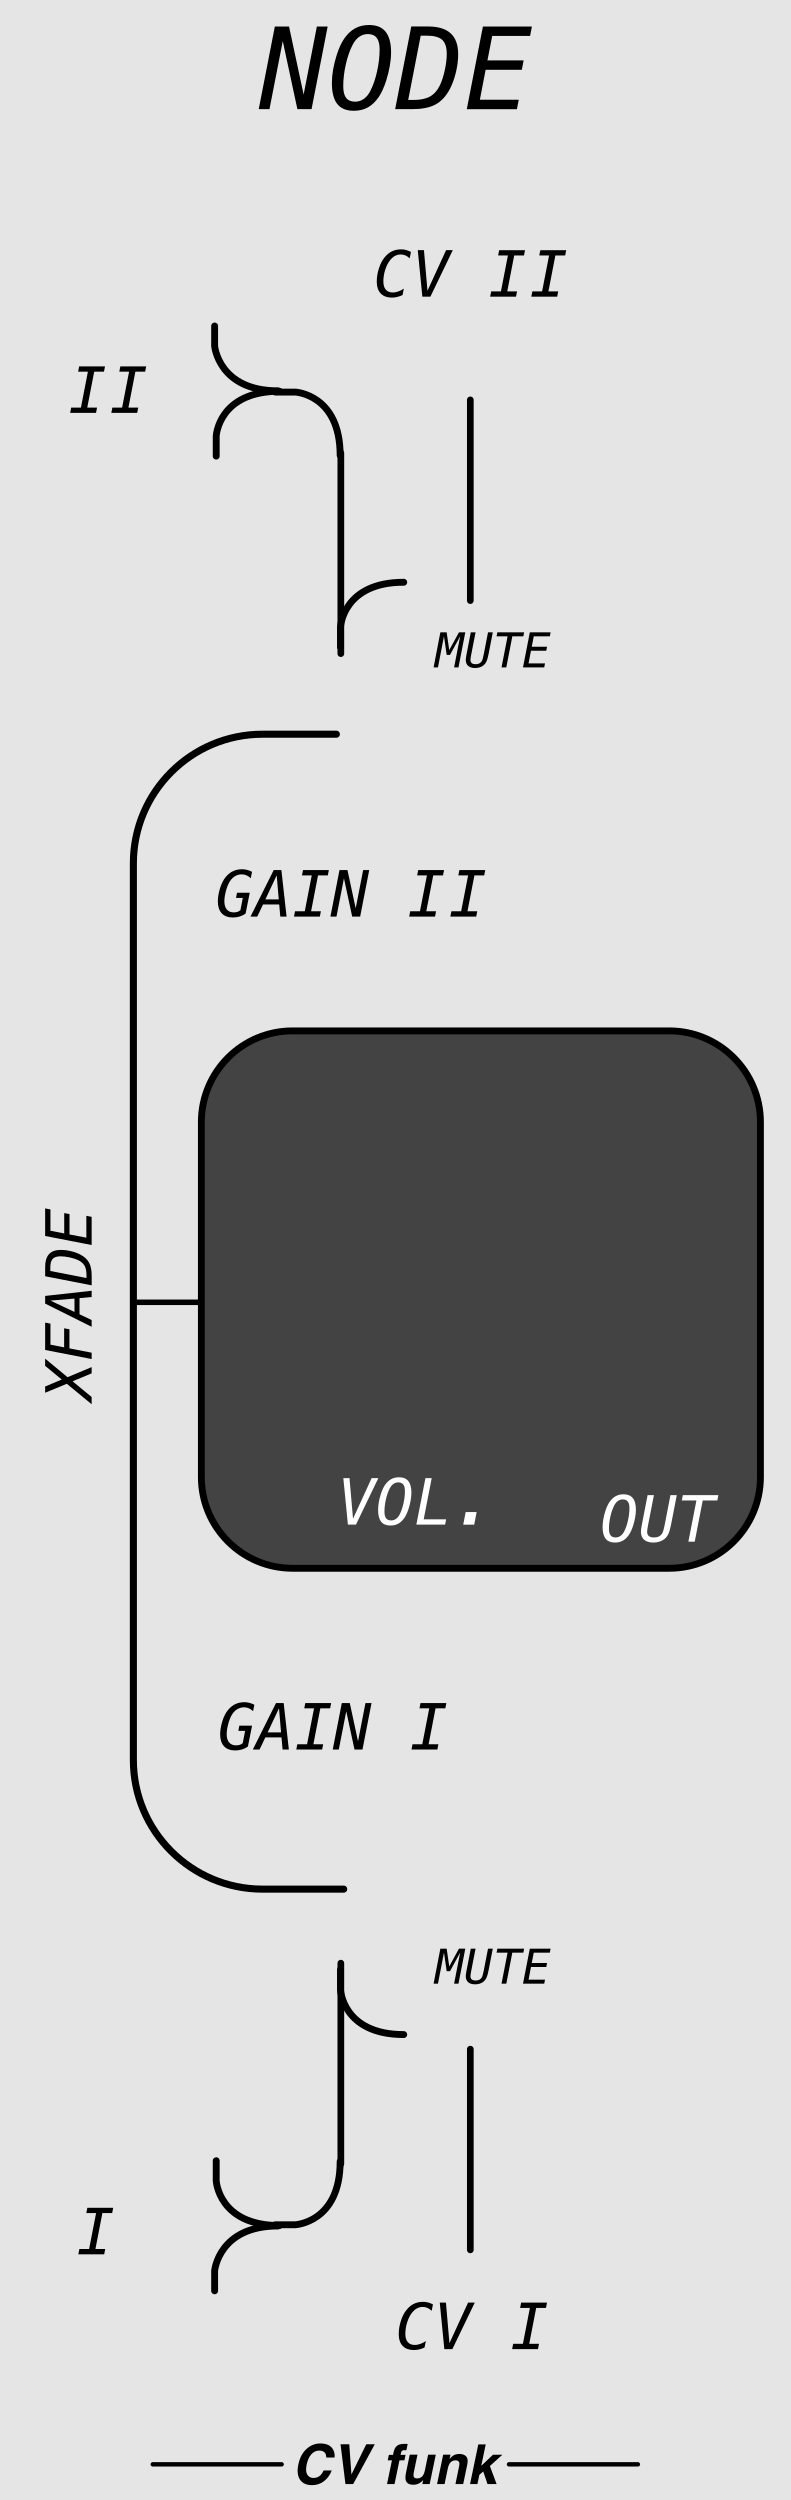
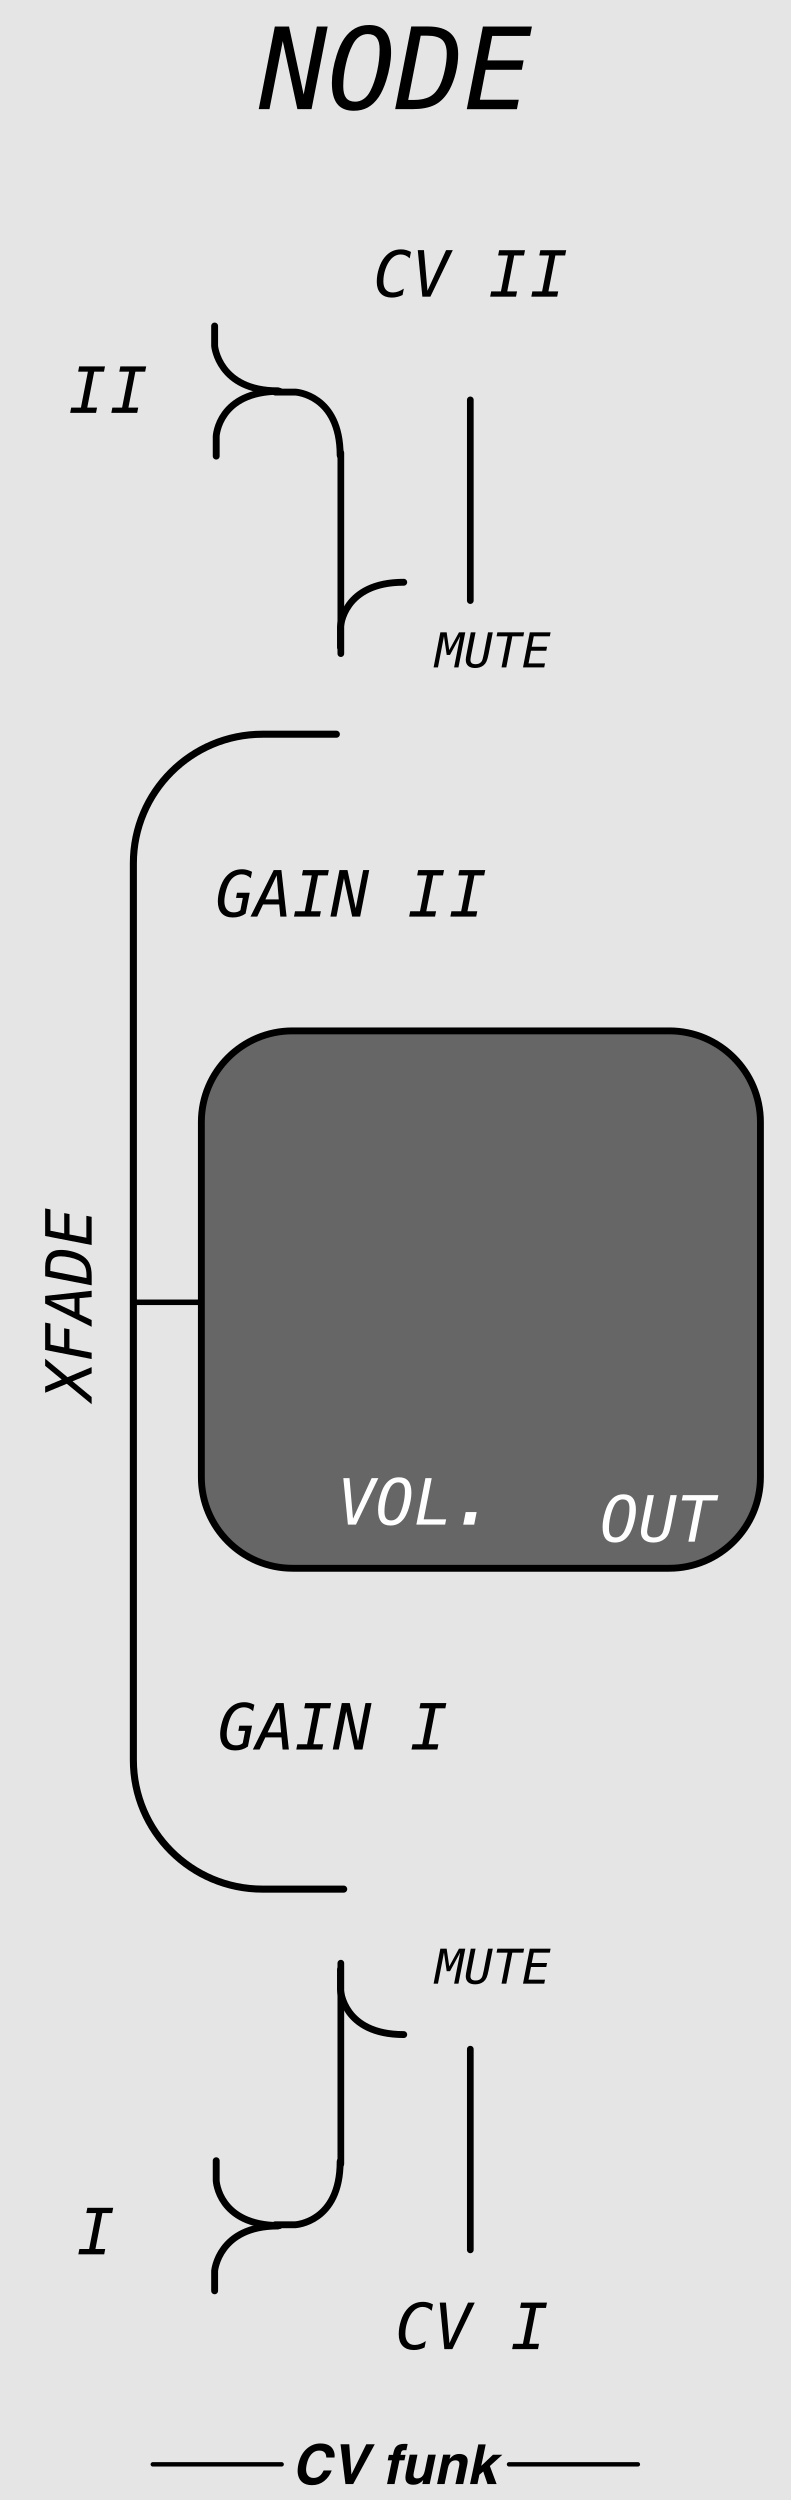
<svg xmlns="http://www.w3.org/2000/svg" width="40.64mm" height="128.5mm" viewBox="0 0 40.64 128.5" version="1.1" id="svg8" xml:space="preserve">
  <defs id="defs2">
    <clipPath clipPathUnits="userSpaceOnUse" id="clipPath33026">
      <circle cx="119.5" cy="118.5" r="109.5" id="circle33028" style="stroke-width:1.377" />
    </clipPath>
    <clipPath clipPathUnits="userSpaceOnUse" id="clipPath32996">
      <circle cx="-41.584" cy="-44.887" r="33.972" id="circle32998" style="stroke-width:0.581" transform="scale(-1)" />
    </clipPath>
    <clipPath clipPathUnits="userSpaceOnUse" id="clipPath32931">
      <circle cx="-41.584" cy="-44.887" r="33.972" id="circle32933" style="stroke-width:0.581" transform="scale(-1)" />
    </clipPath>
    <clipPath clipPathUnits="userSpaceOnUse" id="clipPath32925">
      <circle cx="-41.584" cy="-44.887" r="33.972" id="circle32927" style="stroke-width:0.581" transform="scale(-1)" />
    </clipPath>
    <clipPath clipPathUnits="userSpaceOnUse" id="clipPath33008">
      <circle cx="-41.584" cy="-44.887" r="33.972" id="circle33010" style="stroke-width:0.581" transform="scale(-1)" />
    </clipPath>
    <clipPath clipPathUnits="userSpaceOnUse" id="clipPath32919">
      <circle cx="-41.584" cy="-44.887" r="33.972" id="circle32921" style="stroke-width:0.581" transform="scale(-1)" />
    </clipPath>
    <clipPath clipPathUnits="userSpaceOnUse" id="clipPath33002">
      <circle cx="50.421" cy="46.02" r="40.342" id="circle33004" style="stroke-width:0.69" />
    </clipPath>
    <clipPath clipPathUnits="userSpaceOnUse" id="clipPath32958">
      <circle cx="-41.584" cy="-44.887" r="33.972" id="circle32960" style="stroke-width:0.581" transform="scale(-1)" />
    </clipPath>
    <clipPath clipPathUnits="userSpaceOnUse" id="clipPath33014">
      <circle cx="50.421" cy="46.02" r="40.342" id="circle33016" style="stroke-width:0.69" />
    </clipPath>
    <clipPath clipPathUnits="userSpaceOnUse" id="clipPath32973">
      <circle cx="-41.584" cy="-44.887" r="33.972" id="circle32975" style="stroke-width:0.581" transform="scale(-1)" />
    </clipPath>
    <clipPath clipPathUnits="userSpaceOnUse" id="clipPath32964">
      <circle cx="-41.584" cy="-44.887" r="33.972" id="circle32966" style="stroke-width:0.581" transform="scale(-1)" />
    </clipPath>
  </defs>
  <rect id="rect1" x="-0.167" y="-0.389" width="40.988" height="129.943" style="clip-rule:evenodd;fill:#e5e5e5;fill-rule:evenodd;stroke-width:0.317;stroke-linejoin:round;stroke-miterlimit:1.5;fill-opacity:1" />
  <rect style="clip-rule:evenodd;display:none;fill:#3b3b3b;fill-opacity:1;fill-rule:evenodd;stroke:#d08c59;stroke-width:0.352;stroke-linejoin:round;stroke-miterlimit:1.5;stroke-dasharray:none;stroke-opacity:1" id="rect2" width="17.226" height="111.574" x="19.288" y="11.275" rx="4" ry="4" />
  <path d="M 10.759,66.939 H 6.942" style="clip-rule:evenodd;fill:none;fill-rule:evenodd;stroke:#000000;stroke-width:0.284px;stroke-linecap:round;stroke-linejoin:round;stroke-miterlimit:1.5" id="path31949" />
  <g id="g2028" style="fill:#000000">
    <path id="path128" d="m 17.135,125.934 c 0.06,0.127 0.079,0.254 0.058,0.382 h -0.419 c -0.006,-0.098 -0.026,-0.172 -0.058,-0.222 -0.057,-0.089 -0.161,-0.134 -0.311,-0.134 -0.152,0 -0.286,0.063 -0.4,0.188 -0.114,0.125 -0.195,0.303 -0.243,0.532 -0.048,0.23 -0.038,0.401 0.032,0.516 0.069,0.114 0.175,0.171 0.318,0.171 0.147,0 0.27,-0.049 0.368,-0.147 0.054,-0.052 0.105,-0.132 0.155,-0.237 h 0.415 c -0.083,0.223 -0.213,0.405 -0.391,0.545 -0.178,0.139 -0.384,0.209 -0.618,0.209 -0.289,0 -0.496,-0.094 -0.622,-0.283 -0.125,-0.19 -0.153,-0.45 -0.084,-0.781 0.074,-0.357 0.225,-0.633 0.453,-0.826 0.199,-0.168 0.424,-0.253 0.676,-0.253 0.338,0 0.561,0.113 0.67,0.339 z" style="clip-rule:evenodd;fill:#000000;fill-rule:nonzero;stroke-width:0.356;stroke-linejoin:round;stroke-miterlimit:1.5" />
    <path id="path129" d="m 18.063,127.189 0.764,-1.554 h 0.436 l -1.111,2.047 h -0.396 l -0.252,-2.047 h 0.448 z" style="clip-rule:evenodd;fill:#000000;fill-rule:nonzero;stroke-width:0.356;stroke-linejoin:round;stroke-miterlimit:1.5" />
    <path id="path130" d="m 20.846,126.181 -0.059,0.279 H 20.533 l -0.254,1.22 h -0.386 l 0.254,-1.22 h -0.217 l 0.058,-0.279 h 0.213 l 0.02,-0.097 c 0.034,-0.162 0.084,-0.274 0.15,-0.335 0.076,-0.09 0.22,-0.136 0.436,-0.136 0.025,0 0.047,7.1e-4 0.066,0.002 0.02,0.001 0.047,0.004 0.081,0.006 l -0.068,0.323 c -0.021,-0.003 -0.057,-0.005 -0.108,-0.006 -0.051,-10e-4 -0.089,0.01 -0.114,0.035 -0.025,0.025 -0.04,0.052 -0.046,0.081 -0.006,0.03 -0.015,0.072 -0.027,0.128 z" style="clip-rule:evenodd;fill:#000000;fill-rule:nonzero;stroke-width:0.356;stroke-linejoin:round;stroke-miterlimit:1.5" />
    <path id="path131" d="m 21.753,127.468 c -0.004,0.005 -0.016,0.018 -0.036,0.042 -0.019,0.023 -0.04,0.043 -0.064,0.061 -0.073,0.056 -0.14,0.093 -0.201,0.114 -0.061,0.02 -0.13,0.031 -0.206,0.031 -0.219,0 -0.351,-0.08 -0.393,-0.241 -0.024,-0.089 -0.017,-0.22 0.019,-0.393 l 0.189,-0.913 h 0.397 l -0.189,0.913 c -0.018,0.086 -0.022,0.151 -0.011,0.194 0.019,0.077 0.081,0.115 0.184,0.115 0.133,0 0.235,-0.055 0.307,-0.164 0.038,-0.059 0.067,-0.137 0.087,-0.234 l 0.171,-0.824 h 0.393 l -0.315,1.513 h -0.377 z" style="clip-rule:evenodd;fill:#000000;fill-rule:nonzero;stroke-width:0.356;stroke-linejoin:round;stroke-miterlimit:1.5" />
    <path id="path132" d="m 23.599,126.761 c 0.017,-0.08 0.02,-0.141 0.007,-0.183 -0.022,-0.078 -0.086,-0.117 -0.193,-0.117 -0.132,0 -0.234,0.057 -0.306,0.171 -0.038,0.06 -0.067,0.137 -0.086,0.231 l -0.17,0.819 h -0.386 l 0.314,-1.511 h 0.375 l -0.046,0.221 c 0.066,-0.077 0.125,-0.134 0.177,-0.168 0.092,-0.061 0.2,-0.091 0.322,-0.091 0.154,0 0.27,0.041 0.351,0.123 0.08,0.082 0.101,0.218 0.062,0.407 l -0.212,1.019 h -0.398 z" style="clip-rule:evenodd;fill:#000000;fill-rule:nonzero;stroke-width:0.356;stroke-linejoin:round;stroke-miterlimit:1.5" />
    <path id="path133" d="m 24.639,127.205 -0.098,0.476 h -0.381 l 0.425,-2.04 h 0.381 l -0.23,1.103 0.602,-0.57 h 0.481 l -0.64,0.58 0.347,0.927 h -0.468 l -0.22,-0.647 z" style="clip-rule:evenodd;fill:#000000;fill-rule:nonzero;stroke-width:0.356;stroke-linejoin:round;stroke-miterlimit:1.5" />
  </g>
  <path id="path134" d="M 7.854,126.667 H 14.476" style="clip-rule:evenodd;fill:none;fill-rule:evenodd;stroke:#000000;stroke-width:0.228px;stroke-linecap:round;stroke-linejoin:round;stroke-miterlimit:1.5" />
  <path id="path135" d="m 26.164,126.667 h 6.622" style="clip-rule:evenodd;fill:none;fill-rule:evenodd;stroke:#000000;stroke-width:0.228px;stroke-linecap:round;stroke-linejoin:round;stroke-miterlimit:1.5" />
  <path d="m 17.665,97.101 h -4.171 c -3.664,0 -6.639,-2.975 -6.639,-6.64 V 44.378 c 0,-3.664 2.975,-6.639 6.639,-6.639 h 3.794" style="clip-rule:evenodd;fill:none;fill-rule:evenodd;stroke:#000000;stroke-width:0.364px;stroke-linecap:round;stroke-linejoin:round;stroke-miterlimit:1.5" id="path31780" />
  <g aria-label="NODE" id="text31860" style="font-style:italic;font-size:5.828px;font-family:Menlo-Italic, Menlo, monospace;clip-rule:evenodd;fill:#000000;fill-rule:evenodd;stroke-width:0.087;stroke-linecap:round;stroke-linejoin:round;stroke-miterlimit:1.5" transform="translate(-0.4950589)">
    <path d="m 14.622,1.362 h 0.729 l 0.751,3.498 0.68,-3.498 h 0.555 L 16.509,5.611 H 15.781 L 15.029,2.113 14.346,5.611 h -0.552 z" id="path35076" style="fill:#000000" />
    <path d="m 18.749,5.227 q 0.242,0 0.447,-0.145 0.205,-0.145 0.339,-0.416 0.211,-0.413 0.342,-0.999 0.131,-0.586 0.131,-1.127 0,-0.404 -0.151,-0.595 -0.148,-0.194 -0.461,-0.194 -0.242,0 -0.444,0.145 -0.202,0.145 -0.336,0.416 -0.216,0.418 -0.347,0.999 -0.131,0.581 -0.131,1.121 0,0.407 0.148,0.6 0.151,0.194 0.464,0.194 z m 1.847,-2.519 q 0,0.313 -0.065,0.68 -0.063,0.367 -0.185,0.754 -0.083,0.262 -0.179,0.47 -0.094,0.208 -0.205,0.376 -0.25,0.361 -0.561,0.535 -0.31,0.171 -0.723,0.171 -0.572,0 -0.848,-0.35 Q 17.554,4.993 17.554,4.265 q 0,-0.316 0.06,-0.677 0.063,-0.364 0.185,-0.751 0.083,-0.262 0.176,-0.47 0.097,-0.208 0.208,-0.376 0.25,-0.361 0.561,-0.532 0.31,-0.174 0.723,-0.174 0.575,0 0.851,0.35 0.279,0.347 0.279,1.073 z" id="path35078" style="fill:#000000" />
    <path d="m 21.751,5.138 q 0.526,0 0.845,-0.176 0.319,-0.179 0.512,-0.581 0.154,-0.327 0.25,-0.78 0.1,-0.455 0.1,-0.834 0,-0.501 -0.233,-0.717 Q 22.992,1.834 22.443,1.834 h -0.324 l -0.643,3.304 z m 0.746,-3.777 q 0.777,0 1.161,0.353 0.387,0.353 0.387,1.07 0,0.461 -0.12,0.951 -0.12,0.49 -0.322,0.868 -0.296,0.544 -0.74,0.777 -0.441,0.231 -1.195,0.231 h -0.862 l 0.828,-4.249 z" id="path35080" style="fill:#000000" />
    <path d="m 25.317,1.362 h 2.519 l -0.094,0.484 h -1.947 l -0.245,1.258 h 1.858 l -0.091,0.484 h -1.861 l -0.296,1.54 h 1.998 l -0.094,0.484 h -2.576 z" id="path35082" style="fill:#000000" />
  </g>
  <g aria-label="I" id="text31867" style="font-style:italic;font-size:3.279px;font-family:Menlo-Italic, Menlo, monospace;clip-rule:evenodd;fill:#000000;fill-rule:evenodd;stroke-width:0.087;stroke-linecap:round;stroke-linejoin:round;stroke-miterlimit:1.5">
    <path d="m 4.068,18.833 h 1.329 l -0.053,0.272 H 4.842 L 4.485,20.951 h 0.503 l -0.053,0.272 H 3.606 l 0.053,-0.272 H 4.16 L 4.518,19.105 H 4.016 Z" id="path35066" style="fill:#000000" />
    <path d="m 6.185,18.833 h 1.329 l -0.053,0.272 h -0.503 l -0.357,1.846 h 0.503 l -0.053,0.272 h -1.329 l 0.053,-0.272 H 6.276 L 6.635,19.105 H 6.132 Z" id="path975" style="fill:#000000" />
  </g>
  <g aria-label="CV I" id="text31873" style="font-style:italic;font-size:3.279px;font-family:Menlo-Italic, Menlo, monospace;clip-rule:evenodd;fill:#000000;fill-rule:evenodd;stroke-width:0.087;stroke-linecap:round;stroke-linejoin:round;stroke-miterlimit:1.5" transform="translate(-0.5291667,1.058333)">
    <path d="m 21.222,14.106 q -0.134,0.066 -0.272,0.098 -0.136,0.034 -0.282,0.034 -0.368,0 -0.571,-0.213 -0.202,-0.213 -0.202,-0.597 0,-0.352 0.112,-0.698 0.112,-0.346 0.295,-0.565 0.171,-0.208 0.378,-0.307 0.207,-0.099 0.471,-0.099 0.128,0 0.255,0.034 0.126,0.034 0.247,0.098 l -0.066,0.331 q -0.102,-0.101 -0.216,-0.15 -0.114,-0.05 -0.242,-0.05 -0.152,0 -0.282,0.066 -0.13,0.064 -0.243,0.197 -0.166,0.197 -0.269,0.504 -0.101,0.307 -0.101,0.616 0,0.277 0.125,0.424 0.125,0.147 0.36,0.147 0.136,0 0.28,-0.051 0.146,-0.051 0.287,-0.149 z" id="path35069" style="fill:#000000" />
    <path d="m 22.501,13.886 0.957,-2.086 h 0.344 l -1.151,2.39 h -0.413 l -0.235,-2.39 h 0.317 z" id="path35071" style="fill:#000000" />
    <path d="m 26.186,11.801 h 1.329 l -0.053,0.272 h -0.503 l -0.357,1.846 h 0.503 l -0.053,0.272 h -1.329 l 0.053,-0.272 h 0.501 l 0.359,-1.846 h -0.503 z" id="path35073" style="fill:#000000" />
    <path d="m 28.302,11.801 h 1.329 l -0.053,0.272 h -0.503 l -0.357,1.846 h 0.503 l -0.053,0.272 h -1.329 l 0.053,-0.272 h 0.501 l 0.359,-1.846 h -0.503 z" id="path977" style="fill:#000000" />
  </g>
  <g aria-label="GAIN I" id="text31879" style="font-style:italic;font-size:3.279px;font-family:Menlo-Italic, Menlo, monospace;clip-rule:evenodd;fill:#000000;fill-rule:evenodd;stroke-width:0.087;stroke-linecap:round;stroke-linejoin:round;stroke-miterlimit:1.5">
    <path d="m 12.623,46.959 q -0.139,0.099 -0.304,0.15 -0.165,0.05 -0.352,0.05 -0.371,0 -0.571,-0.215 -0.199,-0.216 -0.199,-0.615 0,-0.144 0.026,-0.306 0.027,-0.163 0.078,-0.341 0.056,-0.187 0.131,-0.338 0.075,-0.152 0.165,-0.259 0.171,-0.208 0.378,-0.307 0.208,-0.099 0.474,-0.099 0.128,0 0.255,0.034 0.128,0.034 0.251,0.098 l -0.066,0.331 q -0.104,-0.101 -0.219,-0.15 -0.114,-0.05 -0.243,-0.05 -0.157,0 -0.295,0.067 -0.138,0.066 -0.247,0.195 -0.07,0.083 -0.133,0.208 -0.062,0.125 -0.11,0.28 -0.054,0.182 -0.083,0.343 -0.027,0.16 -0.027,0.29 0,0.274 0.126,0.423 0.126,0.149 0.359,0.149 0.109,0 0.195,-0.029 0.086,-0.03 0.146,-0.086 l 0.122,-0.629 h -0.347 l 0.048,-0.266 h 0.656 z" id="path35055" style="fill:#000000" />
    <path d="m 14.223,44.991 -0.583,1.239 h 0.688 z m -0.154,-0.269 h 0.394 l 0.266,2.39 h -0.322 l -0.056,-0.623 h -0.832 l -0.295,0.623 h -0.347 z" id="path35057" style="fill:#000000" />
    <path d="m 15.574,44.722 h 1.329 l -0.053,0.272 h -0.503 l -0.357,1.846 h 0.503 l -0.053,0.272 h -1.329 l 0.053,-0.272 h 0.501 l 0.359,-1.846 h -0.503 z" id="path35059" style="fill:#000000" />
    <path d="m 17.45,44.722 h 0.41 l 0.423,1.967 0.383,-1.967 h 0.312 l -0.466,2.39 h -0.41 l -0.423,-1.967 -0.384,1.967 h -0.311 z" id="path35061" style="fill:#000000" />
    <path d="m 21.495,44.722 h 1.329 l -0.053,0.272 h -0.503 l -0.357,1.846 h 0.503 l -0.053,0.272 h -1.329 l 0.053,-0.272 h 0.501 l 0.359,-1.846 h -0.503 z" id="path35063" style="fill:#000000" />
    <path d="m 23.612,44.722 h 1.329 l -0.053,0.272 h -0.503 l -0.357,1.846 h 0.503 l -0.053,0.272 h -1.329 l 0.053,-0.272 h 0.501 l 0.359,-1.846 h -0.503 z" id="path979" style="fill:#000000" />
  </g>
  <g aria-label="GAIN II" id="text31885" style="font-style:italic;font-size:3.279px;font-family:Menlo-Italic, Menlo, monospace;clip-rule:evenodd;fill:#000000;fill-rule:evenodd;stroke-width:0.087;stroke-linecap:round;stroke-linejoin:round;stroke-miterlimit:1.5">
    <path d="m 12.742,89.773 q -0.139,0.099 -0.304,0.15 -0.165,0.05 -0.352,0.05 -0.371,0 -0.571,-0.215 -0.199,-0.216 -0.199,-0.615 0,-0.144 0.026,-0.306 0.027,-0.163 0.078,-0.341 0.056,-0.187 0.131,-0.338 0.075,-0.152 0.165,-0.259 0.171,-0.208 0.378,-0.307 0.208,-0.099 0.474,-0.099 0.128,0 0.255,0.034 0.128,0.034 0.251,0.098 l -0.066,0.331 q -0.104,-0.101 -0.219,-0.15 -0.114,-0.05 -0.243,-0.05 -0.157,0 -0.295,0.067 -0.138,0.066 -0.247,0.195 -0.07,0.083 -0.133,0.208 -0.062,0.125 -0.11,0.28 -0.054,0.182 -0.083,0.343 -0.027,0.16 -0.027,0.29 0,0.274 0.126,0.423 0.126,0.149 0.359,0.149 0.109,0 0.195,-0.029 0.086,-0.03 0.146,-0.086 l 0.122,-0.629 h -0.347 l 0.048,-0.266 h 0.656 z" id="path35022" style="fill:#000000" />
    <path d="m 14.341,87.805 -0.583,1.239 h 0.688 z m -0.154,-0.269 h 0.394 l 0.266,2.39 h -0.322 l -0.056,-0.623 h -0.832 l -0.295,0.623 h -0.347 z" id="path35024" style="fill:#000000" />
    <path d="m 15.692,87.536 h 1.329 l -0.053,0.272 h -0.503 l -0.357,1.846 h 0.503 l -0.053,0.272 h -1.329 l 0.053,-0.272 h 0.501 l 0.359,-1.846 h -0.503 z" id="path35026" style="fill:#000000" />
    <path d="m 17.569,87.536 h 0.41 l 0.423,1.967 0.383,-1.967 h 0.312 l -0.466,2.39 h -0.41 l -0.423,-1.967 -0.384,1.967 h -0.311 z" id="path35028" style="fill:#000000" />
    <path d="m 21.614,87.536 h 1.329 l -0.053,0.272 h -0.503 l -0.357,1.846 h 0.503 l -0.053,0.272 h -1.329 l 0.053,-0.272 h 0.501 l 0.359,-1.846 H 21.561 Z" id="path35030" style="fill:#000000" />
  </g>
  <g aria-label="CV II" id="text31891" style="font-style:italic;font-size:3.279px;font-family:Menlo-Italic, Menlo, monospace;clip-rule:evenodd;fill:#000000;fill-rule:evenodd;stroke-width:0.087;stroke-linecap:round;stroke-linejoin:round;stroke-miterlimit:1.5" transform="translate(1.5875,-1.058333)">
    <path d="m 20.235,121.719 q -0.134,0.066 -0.272,0.098 -0.136,0.034 -0.282,0.034 -0.368,0 -0.571,-0.213 -0.202,-0.213 -0.202,-0.597 0,-0.352 0.112,-0.698 0.112,-0.346 0.295,-0.565 0.171,-0.208 0.378,-0.307 0.207,-0.099 0.471,-0.099 0.128,0 0.255,0.034 0.126,0.034 0.247,0.098 l -0.066,0.331 q -0.102,-0.101 -0.216,-0.15 -0.114,-0.05 -0.242,-0.05 -0.152,0 -0.282,0.066 -0.13,0.064 -0.243,0.197 -0.166,0.197 -0.269,0.504 -0.101,0.307 -0.101,0.616 0,0.277 0.125,0.424 0.125,0.147 0.36,0.147 0.136,0 0.28,-0.051 0.146,-0.051 0.287,-0.149 z" id="path35008" style="fill:#000000" />
    <path d="m 21.514,121.499 0.957,-2.086 h 0.344 l -1.151,2.39 h -0.413 l -0.235,-2.39 h 0.317 z" id="path35010" style="fill:#000000" />
    <path d="m 25.199,119.413 h 1.329 l -0.053,0.272 h -0.503 l -0.357,1.846 h 0.503 l -0.053,0.272 h -1.329 l 0.053,-0.272 h 0.501 l 0.359,-1.846 h -0.503 z" id="path35012" style="fill:#000000" />
  </g>
  <g aria-label="II" id="text31897" style="font-style:italic;font-size:3.279px;font-family:Menlo-Italic, Menlo, monospace;clip-rule:evenodd;fill:#000000;fill-rule:evenodd;stroke-width:0.087;stroke-linecap:round;stroke-linejoin:round;stroke-miterlimit:1.5" transform="translate(1.058333,0.5291667)">
    <path d="m 3.431,112.952 h 1.329 l -0.053,0.272 H 4.204 l -0.357,1.846 h 0.503 l -0.053,0.272 H 2.968 l 0.053,-0.272 h 0.501 l 0.359,-1.846 H 3.378 Z" id="path35017" style="fill:#000000" />
  </g>
-   <path d="m 39.086,57.676 v 18.244 c 0,2.588 -2.102,4.689 -4.69,4.689 H 15.039 c -2.588,0 -4.689,-2.101 -4.689,-4.689 V 57.676 c 0,-2.588 2.101,-4.689 4.689,-4.689 h 19.357 c 2.588,0 4.69,2.101 4.69,4.689 z" style="clip-rule:evenodd;fill:#434343;fill-rule:evenodd;stroke:#000000;stroke-width:0.353;stroke-linecap:round;stroke-linejoin:round;stroke-miterlimit:1.5;stroke-dasharray:none" id="path31901" />
+   <path d="m 39.086,57.676 v 18.244 c 0,2.588 -2.102,4.689 -4.69,4.689 H 15.039 c -2.588,0 -4.689,-2.101 -4.689,-4.689 V 57.676 c 0,-2.588 2.101,-4.689 4.689,-4.689 h 19.357 c 2.588,0 4.69,2.101 4.69,4.689 z" style="clip-rule:evenodd;fill:#666666;fill-rule:evenodd;stroke:#000000;stroke-width:0.353;stroke-linecap:round;stroke-linejoin:round;stroke-miterlimit:1.5;stroke-dasharray:none;fill-opacity:1" id="path31901" />
  <path d="M 24.174,20.554 V 30.87" style="clip-rule:evenodd;fill:none;fill-rule:evenodd;stroke:#000000;stroke-width:0.344px;stroke-linecap:round;stroke-linejoin:round;stroke-miterlimit:1.5" id="path31953" />
  <path d="M 17.519,23.281 V 33.597" style="clip-rule:evenodd;fill:none;fill-rule:evenodd;stroke:#000000;stroke-width:0.344px;stroke-linecap:round;stroke-linejoin:round;stroke-miterlimit:1.5" id="path31961" />
  <path d="M 17.519,111.224 V 100.907" style="clip-rule:evenodd;fill:none;fill-rule:evenodd;stroke:#000000;stroke-width:0.344px;stroke-linecap:round;stroke-linejoin:round;stroke-miterlimit:1.5" id="path31965" />
  <path d="M 24.174,105.327 V 115.643" style="clip-rule:evenodd;fill:none;fill-rule:evenodd;stroke:#000000;stroke-width:0.344px;stroke-linecap:round;stroke-linejoin:round;stroke-miterlimit:1.5" id="path31969" />
  <g aria-label="OUT" id="text31975" style="font-style:italic;font-size:3.279px;font-family:Menlo-Italic, Menlo, monospace;clip-rule:evenodd;fill:#ffffff;fill-rule:evenodd;stroke-width:0.087;stroke-linecap:round;stroke-linejoin:round;stroke-miterlimit:1.5" transform="translate(-0.5291667)">
    <path d="m 32.175,79.025 q 0.136,0 0.251,-0.082 0.115,-0.082 0.19,-0.234 0.118,-0.232 0.192,-0.562 0.074,-0.33 0.074,-0.634 0,-0.227 -0.085,-0.335 -0.083,-0.109 -0.259,-0.109 -0.136,0 -0.25,0.082 -0.114,0.082 -0.189,0.234 -0.122,0.235 -0.195,0.562 -0.074,0.327 -0.074,0.631 0,0.229 0.083,0.338 0.085,0.109 0.261,0.109 z m 1.039,-1.417 q 0,0.176 -0.037,0.383 -0.035,0.207 -0.104,0.424 -0.046,0.147 -0.101,0.264 -0.053,0.117 -0.115,0.211 -0.141,0.203 -0.315,0.301 -0.174,0.096 -0.407,0.096 -0.322,0 -0.477,-0.197 -0.155,-0.197 -0.155,-0.607 0,-0.178 0.034,-0.381 0.035,-0.205 0.104,-0.423 0.046,-0.147 0.099,-0.264 0.054,-0.117 0.117,-0.211 0.141,-0.203 0.315,-0.299 0.174,-0.098 0.407,-0.098 0.323,0 0.479,0.197 0.157,0.195 0.157,0.604 z" id="path35001" style="fill:#ffffff" />
    <path d="m 33.53,78.324 0.285,-1.473 h 0.325 l -0.287,1.473 q -0.003,0.021 -0.013,0.066 -0.048,0.247 -0.048,0.341 0,0.147 0.086,0.221 0.088,0.074 0.264,0.074 0.142,0 0.242,-0.045 0.099,-0.046 0.171,-0.146 0.035,-0.05 0.07,-0.17 0.037,-0.122 0.08,-0.341 l 0.285,-1.473 h 0.325 l -0.285,1.473 q -0.067,0.351 -0.144,0.515 -0.075,0.163 -0.2,0.264 -0.114,0.09 -0.259,0.138 -0.146,0.046 -0.315,0.046 -0.307,0 -0.474,-0.144 -0.165,-0.144 -0.165,-0.41 0,-0.059 0.013,-0.16 0.014,-0.101 0.043,-0.25 z" id="path35003" style="fill:#ffffff" />
    <path d="m 35.628,76.851 h 1.825 l -0.053,0.272 h -0.751 l -0.41,2.118 h -0.327 l 0.413,-2.118 h -0.751 z" id="path35005" style="fill:#ffffff" />
  </g>
  <g aria-label="VOL." id="text31981" style="font-style:italic;font-size:3.279px;font-family:Menlo-Italic, Menlo, monospace;clip-rule:evenodd;fill:#ffffff;fill-rule:evenodd;stroke-width:0.087;stroke-linecap:round;stroke-linejoin:round;stroke-miterlimit:1.5" transform="translate(0.5291667)">
    <path d="m 17.616,78.062 0.957,-2.086 h 0.344 l -1.151,2.39 h -0.413 l -0.235,-2.39 h 0.317 z" id="path35035" style="fill:#ffffff" />
    <path d="m 19.577,78.15 q 0.136,0 0.251,-0.082 0.115,-0.082 0.19,-0.234 0.118,-0.232 0.192,-0.562 0.074,-0.33 0.074,-0.634 0,-0.227 -0.085,-0.335 -0.083,-0.109 -0.259,-0.109 -0.136,0 -0.25,0.082 -0.114,0.082 -0.189,0.234 -0.122,0.235 -0.195,0.562 -0.074,0.327 -0.074,0.631 0,0.229 0.083,0.338 0.085,0.109 0.261,0.109 z m 1.039,-1.417 q 0,0.176 -0.037,0.383 -0.035,0.207 -0.104,0.424 -0.046,0.147 -0.101,0.264 -0.053,0.117 -0.115,0.211 -0.141,0.203 -0.315,0.301 -0.174,0.096 -0.407,0.096 -0.322,0 -0.477,-0.197 -0.155,-0.197 -0.155,-0.607 0,-0.178 0.034,-0.381 0.035,-0.205 0.104,-0.423 0.046,-0.147 0.099,-0.264 0.054,-0.117 0.117,-0.211 0.141,-0.203 0.315,-0.299 0.174,-0.098 0.407,-0.098 0.323,0 0.479,0.197 0.157,0.195 0.157,0.604 z" id="path35037" style="fill:#ffffff" />
    <path d="m 21.338,75.976 h 0.323 l -0.413,2.118 h 1.154 l -0.053,0.272 H 20.872 Z" id="path35039" style="fill:#ffffff" />
    <path d="m 23.407,77.72 h 0.563 l -0.126,0.647 h -0.563 z" id="path35041" style="fill:#ffffff" />
  </g>
  <g aria-label="XFADE" transform="rotate(-90,0.79375,-0.79375)" id="text31987" style="font-style:italic;font-size:3.279px;font-family:Menlo-Italic, Menlo, monospace;clip-rule:evenodd;fill:#000000;fill-rule:evenodd;stroke-width:0.087;stroke-linecap:round;stroke-linejoin:round;stroke-miterlimit:1.5">
    <path d="m -71.587,0.733 h 0.32 l 0.359,0.852 0.704,-0.852 h 0.37 l -0.954,1.151 0.519,1.239 h -0.322 l -0.407,-0.98 -0.81,0.98 h -0.37 l 1.052,-1.276 z" id="path35044" style="fill:#000000" />
    <path d="m -69.388,0.733 h 1.407 l -0.053,0.272 h -1.082 l -0.138,0.704 h 0.98 l -0.051,0.272 h -0.981 L -69.529,3.123 h -0.325 z" id="path35046" style="fill:#000000" />
    <path d="m -66.851,1.002 -0.583,1.239 h 0.688 z m -0.154,-0.269 h 0.394 l 0.266,2.39 h -0.322 l -0.056,-0.623 h -0.832 l -0.295,0.623 h -0.347 z" id="path35048" style="fill:#000000" />
    <path d="m -65.535,2.858 q 0.296,0 0.475,-0.099 0.179,-0.101 0.288,-0.327 0.086,-0.184 0.141,-0.439 0.056,-0.256 0.056,-0.469 0,-0.282 -0.131,-0.403 -0.131,-0.122 -0.44,-0.122 h -0.182 l -0.362,1.859 z m 0.419,-2.124 q 0.437,0 0.653,0.199 0.218,0.199 0.218,0.602 0,0.259 -0.067,0.535 -0.067,0.275 -0.181,0.488 -0.166,0.306 -0.416,0.437 -0.248,0.13 -0.672,0.13 h -0.485 l 0.466,-2.39 z" id="path35050" style="fill:#000000" />
    <path d="m -63.529,0.733 h 1.417 l -0.053,0.272 h -1.095 l -0.138,0.708 h 1.045 l -0.051,0.272 h -1.047 l -0.166,0.866 h 1.124 l -0.053,0.272 h -1.449 z" id="path35052" style="fill:#000000" />
  </g>
  <path d="m 11.032,16.757 v 1.027 c 0,0 0.204,2.305 3.251,2.305" style="clip-rule:evenodd;fill:none;fill-rule:evenodd;stroke:#000000;stroke-width:0.354px;stroke-linecap:round;stroke-linejoin:round;stroke-miterlimit:1.5" id="path32155" />
  <path d="m 11.032,117.748 v -1.027 c 0,0 0.204,-2.305 3.251,-2.305" style="clip-rule:evenodd;fill:none;fill-rule:evenodd;stroke:#000000;stroke-width:0.354px;stroke-linecap:round;stroke-linejoin:round;stroke-miterlimit:1.5" id="path32159" />
  <path d="m 11.113,23.444 v -1.027 c 0,0 0.117,-2.305 3.251,-2.305" style="clip-rule:evenodd;fill:none;fill-rule:evenodd;stroke:#000000;stroke-width:0.354px;stroke-linecap:round;stroke-linejoin:round;stroke-miterlimit:1.5" id="path32163" />
  <path d="m 11.113,111.061 v 1.027 c 0,0 0.117,2.305 3.251,2.305" style="clip-rule:evenodd;fill:none;fill-rule:evenodd;stroke:#000000;stroke-width:0.354px;stroke-linecap:round;stroke-linejoin:round;stroke-miterlimit:1.5" id="path32167" />
  <path d="m 14.152,20.153 h 1.027 c 0,0 2.305,0.117 2.305,3.251" style="clip-rule:evenodd;fill:none;fill-rule:evenodd;stroke:#000000;stroke-width:0.354px;stroke-linecap:round;stroke-linejoin:round;stroke-miterlimit:1.5" id="path32171" />
  <path d="m 14.152,114.352 h 1.027 c 0,0 2.305,-0.117 2.305,-3.251" style="clip-rule:evenodd;fill:none;fill-rule:evenodd;stroke:#000000;stroke-width:0.354px;stroke-linecap:round;stroke-linejoin:round;stroke-miterlimit:1.5" id="path32175" />
  <path d="m 17.501,33.26 v -1.027 c 0,0 0.117,-2.305 3.251,-2.305" style="clip-rule:evenodd;fill:none;fill-rule:evenodd;stroke:#000000;stroke-width:0.354px;stroke-linecap:round;stroke-linejoin:round;stroke-miterlimit:1.5" id="path32179" />
  <path d="m 17.501,101.245 v 1.027 c 0,0 0.117,2.305 3.251,2.305" style="clip-rule:evenodd;fill:none;fill-rule:evenodd;stroke:#000000;stroke-width:0.354px;stroke-linecap:round;stroke-linejoin:round;stroke-miterlimit:1.5" id="path32183" />
  <g id="g34999" style="display:none">
    <circle cx="11.064" cy="13.955" r="2.713" style="clip-rule:evenodd;display:inline;fill:#0000ff;fill-opacity:1;fill-rule:evenodd;stroke:none;stroke-width:0.333px;stroke-linecap:round;stroke-linejoin:round;stroke-miterlimit:1.5;stroke-opacity:1" id="circle11644" />
    <circle cx="17.4" cy="38.161" r="2.713" style="clip-rule:evenodd;display:inline;fill:#ff0000;fill-opacity:1;fill-rule:evenodd;stroke:none;stroke-width:0.333px;stroke-linecap:round;stroke-linejoin:round;stroke-miterlimit:1.5;stroke-opacity:1" id="circle14008" />
    <rect style="display:inline;fill:#ffff00;fill-opacity:1;stroke:none;stroke-width:0.207;stroke-linecap:round;stroke-opacity:1;paint-order:fill markers stroke" id="rect30341" width="2.848" height="26.608" x="4.198" y="53.7" />
    <circle cx="11.064" cy="25.698" r="2.713" style="clip-rule:evenodd;display:inline;fill:#0000ff;fill-opacity:1;fill-rule:evenodd;stroke:none;stroke-width:0.333px;stroke-linecap:round;stroke-linejoin:round;stroke-miterlimit:1.5;stroke-opacity:1" id="circle34951" />
    <circle cx="23.766" cy="20.426" r="2.713" style="clip-rule:evenodd;display:inline;fill:#0000ff;fill-opacity:1;fill-rule:evenodd;stroke:none;stroke-width:0.333px;stroke-linecap:round;stroke-linejoin:round;stroke-miterlimit:1.5;stroke-opacity:1" id="circle34953" />
    <circle cx="23.871" cy="29.533" r="2.713" style="clip-rule:evenodd;display:inline;fill:#ff0000;fill-opacity:1;fill-rule:evenodd;stroke:none;stroke-width:0.333px;stroke-linecap:round;stroke-linejoin:round;stroke-miterlimit:1.5;stroke-opacity:1" id="circle34955" />
    <circle cx="11.064" cy="-120.364" r="2.713" style="clip-rule:evenodd;display:inline;fill:#0000ff;fill-opacity:1;fill-rule:evenodd;stroke:none;stroke-width:0.333px;stroke-linecap:round;stroke-linejoin:round;stroke-miterlimit:1.5;stroke-opacity:1" id="circle34957" transform="scale(1,-1)" />
    <circle cx="17.4" cy="-96.159" r="2.713" style="clip-rule:evenodd;display:inline;fill:#ff0000;fill-opacity:1;fill-rule:evenodd;stroke:none;stroke-width:0.333px;stroke-linecap:round;stroke-linejoin:round;stroke-miterlimit:1.5;stroke-opacity:1" id="circle34959" transform="scale(1,-1)" />
    <circle cx="11.064" cy="-108.621" r="2.713" style="clip-rule:evenodd;display:inline;fill:#0000ff;fill-opacity:1;fill-rule:evenodd;stroke:none;stroke-width:0.333px;stroke-linecap:round;stroke-linejoin:round;stroke-miterlimit:1.5;stroke-opacity:1" id="circle34961" transform="scale(1,-1)" />
    <circle cx="23.766" cy="-113.894" r="2.713" style="clip-rule:evenodd;display:inline;fill:#0000ff;fill-opacity:1;fill-rule:evenodd;stroke:none;stroke-width:0.333px;stroke-linecap:round;stroke-linejoin:round;stroke-miterlimit:1.5;stroke-opacity:1" id="circle34963" transform="scale(1,-1)" />
    <circle cx="23.871" cy="-104.786" r="2.713" style="clip-rule:evenodd;display:inline;fill:#ff0000;fill-opacity:1;fill-rule:evenodd;stroke:none;stroke-width:0.333px;stroke-linecap:round;stroke-linejoin:round;stroke-miterlimit:1.5;stroke-opacity:1" id="circle34965" transform="scale(1,-1)" />
    <circle cx="20.755" cy="67.399" r="2.713" style="clip-rule:evenodd;display:inline;fill:#ff0000;fill-opacity:1;fill-rule:evenodd;stroke:none;stroke-width:0.333px;stroke-linecap:round;stroke-linejoin:round;stroke-miterlimit:1.5;stroke-opacity:1" id="circle34967" />
    <circle cx="34.121" cy="60.929" r="2.713" style="clip-rule:evenodd;display:inline;fill:#0000ff;fill-opacity:1;fill-rule:evenodd;stroke:none;stroke-width:0.333px;stroke-linecap:round;stroke-linejoin:round;stroke-miterlimit:1.5;stroke-opacity:1" id="circle34969" />
    <circle cx="34.121" cy="72.672" r="2.713" style="clip-rule:evenodd;display:inline;fill:#0000ff;fill-opacity:1;fill-rule:evenodd;stroke:none;stroke-width:0.333px;stroke-linecap:round;stroke-linejoin:round;stroke-miterlimit:1.5;stroke-opacity:1" id="circle34971" />
    <circle cx="34.636" cy="13.344" r="1.027" style="clip-rule:evenodd;display:inline;fill:#0000ff;fill-opacity:1;fill-rule:evenodd;stroke:none;stroke-width:0.126px;stroke-linecap:round;stroke-linejoin:round;stroke-miterlimit:1.5;stroke-opacity:1" id="circle34973" />
    <circle cx="34.636" cy="42.601" r="1.027" style="clip-rule:evenodd;display:inline;fill:#0000ff;fill-opacity:1;fill-rule:evenodd;stroke:none;stroke-width:0.126px;stroke-linecap:round;stroke-linejoin:round;stroke-miterlimit:1.5;stroke-opacity:1" id="circle34975" />
    <circle cx="34.636" cy="92.185" r="1.027" style="clip-rule:evenodd;display:inline;fill:#0000ff;fill-opacity:1;fill-rule:evenodd;stroke:none;stroke-width:0.126px;stroke-linecap:round;stroke-linejoin:round;stroke-miterlimit:1.5;stroke-opacity:1" id="circle34977" />
    <circle cx="34.636" cy="121.442" r="1.027" style="clip-rule:evenodd;display:inline;fill:#0000ff;fill-opacity:1;fill-rule:evenodd;stroke:none;stroke-width:0.126px;stroke-linecap:round;stroke-linejoin:round;stroke-miterlimit:1.5;stroke-opacity:1" id="circle34979" />
  </g>
  <g aria-label="MUTE" id="text1154" style="font-style:italic;font-size:2.469px;font-family:Menlo;-inkscape-font-specification:'Menlo Italic';text-align:center;text-anchor:middle;fill:#000000;stroke:#000000;stroke-width:0.353;stroke-linecap:square;paint-order:fill markers stroke" transform="translate(-2.116667,-2.116667)">
    <path d="m 24.751,34.62 h 0.324 l 0.133,0.912 0.499,-0.912 h 0.326 l -0.351,1.8 h -0.224 l 0.311,-1.6 -0.523,0.959 h -0.17 l -0.139,-0.959 -0.309,1.6 h -0.224 z" style="fill:#000000;stroke:none;stroke-width:0.353" id="path1335" />
    <path d="m 26.1,35.729 0.215,-1.109 h 0.245 l -0.216,1.109 q -0.002,0.016 -0.01,0.049 -0.036,0.186 -0.036,0.257 0,0.111 0.065,0.166 0.066,0.055 0.199,0.055 0.107,0 0.182,-0.034 0.075,-0.035 0.129,-0.11 0.027,-0.037 0.053,-0.128 0.028,-0.092 0.06,-0.257 l 0.215,-1.109 h 0.245 l -0.215,1.109 q -0.051,0.264 -0.109,0.388 -0.057,0.123 -0.151,0.199 -0.086,0.068 -0.195,0.104 -0.11,0.035 -0.238,0.035 -0.232,0 -0.357,-0.109 -0.124,-0.109 -0.124,-0.309 0,-0.045 0.01,-0.121 0.011,-0.076 0.033,-0.188 z" style="fill:#000000;stroke:none;stroke-width:0.353" id="path1337" />
    <path d="m 27.681,34.62 h 1.375 l -0.04,0.205 h -0.566 l -0.309,1.595 h -0.246 l 0.311,-1.595 h -0.566 z" style="fill:#000000;stroke:none;stroke-width:0.353" id="path1339" />
    <path d="m 29.35,34.62 h 1.067 l -0.04,0.205 h -0.825 l -0.104,0.533 h 0.787 l -0.039,0.205 H 29.409 l -0.125,0.652 h 0.846 l -0.04,0.205 h -1.091 z" style="fill:#000000;stroke:none;stroke-width:0.353" id="path1341" />
  </g>
  <g aria-label="MUTE" id="text1158" style="font-style:italic;font-size:2.469px;font-family:Menlo;-inkscape-font-specification:'Menlo Italic';text-align:center;text-anchor:middle;fill:#000000;stroke:#000000;stroke-width:0.353;stroke-linecap:square;paint-order:fill markers stroke" transform="translate(-2.116667,0.5291667)">
    <path d="m 24.751,99.632 h 0.324 l 0.133,0.912 0.499,-0.912 h 0.326 l -0.351,1.8 h -0.224 l 0.311,-1.6 -0.523,0.959 h -0.17 l -0.139,-0.959 -0.309,1.6 h -0.224 z" style="fill:#000000;stroke:none;stroke-width:0.353" id="path1344" />
    <path d="m 26.1,100.741 0.215,-1.109 h 0.245 l -0.216,1.109 q -0.002,0.016 -0.01,0.049 -0.036,0.186 -0.036,0.257 0,0.111 0.065,0.166 0.066,0.056 0.199,0.056 0.107,0 0.182,-0.034 0.075,-0.035 0.129,-0.11 0.027,-0.037 0.053,-0.128 0.028,-0.092 0.06,-0.257 l 0.215,-1.109 h 0.245 l -0.215,1.109 q -0.051,0.264 -0.109,0.388 -0.057,0.123 -0.151,0.199 -0.086,0.068 -0.195,0.104 -0.11,0.035 -0.238,0.035 -0.232,0 -0.357,-0.109 -0.124,-0.109 -0.124,-0.309 0,-0.045 0.01,-0.121 0.011,-0.076 0.033,-0.188 z" style="fill:#000000;stroke:none;stroke-width:0.353" id="path1346" />
    <path d="m 27.681,99.632 h 1.375 l -0.04,0.205 h -0.566 l -0.309,1.595 h -0.246 l 0.311,-1.595 h -0.566 z" style="fill:#000000;stroke:none;stroke-width:0.353" id="path1348" />
    <path d="m 29.35,99.632 h 1.067 l -0.04,0.205 h -0.825 l -0.104,0.533 h 0.787 l -0.039,0.205 H 29.409 l -0.125,0.652 h 0.846 l -0.04,0.205 h -1.091 z" style="fill:#000000;stroke:none;stroke-width:0.353" id="path1350" />
  </g>
</svg>
